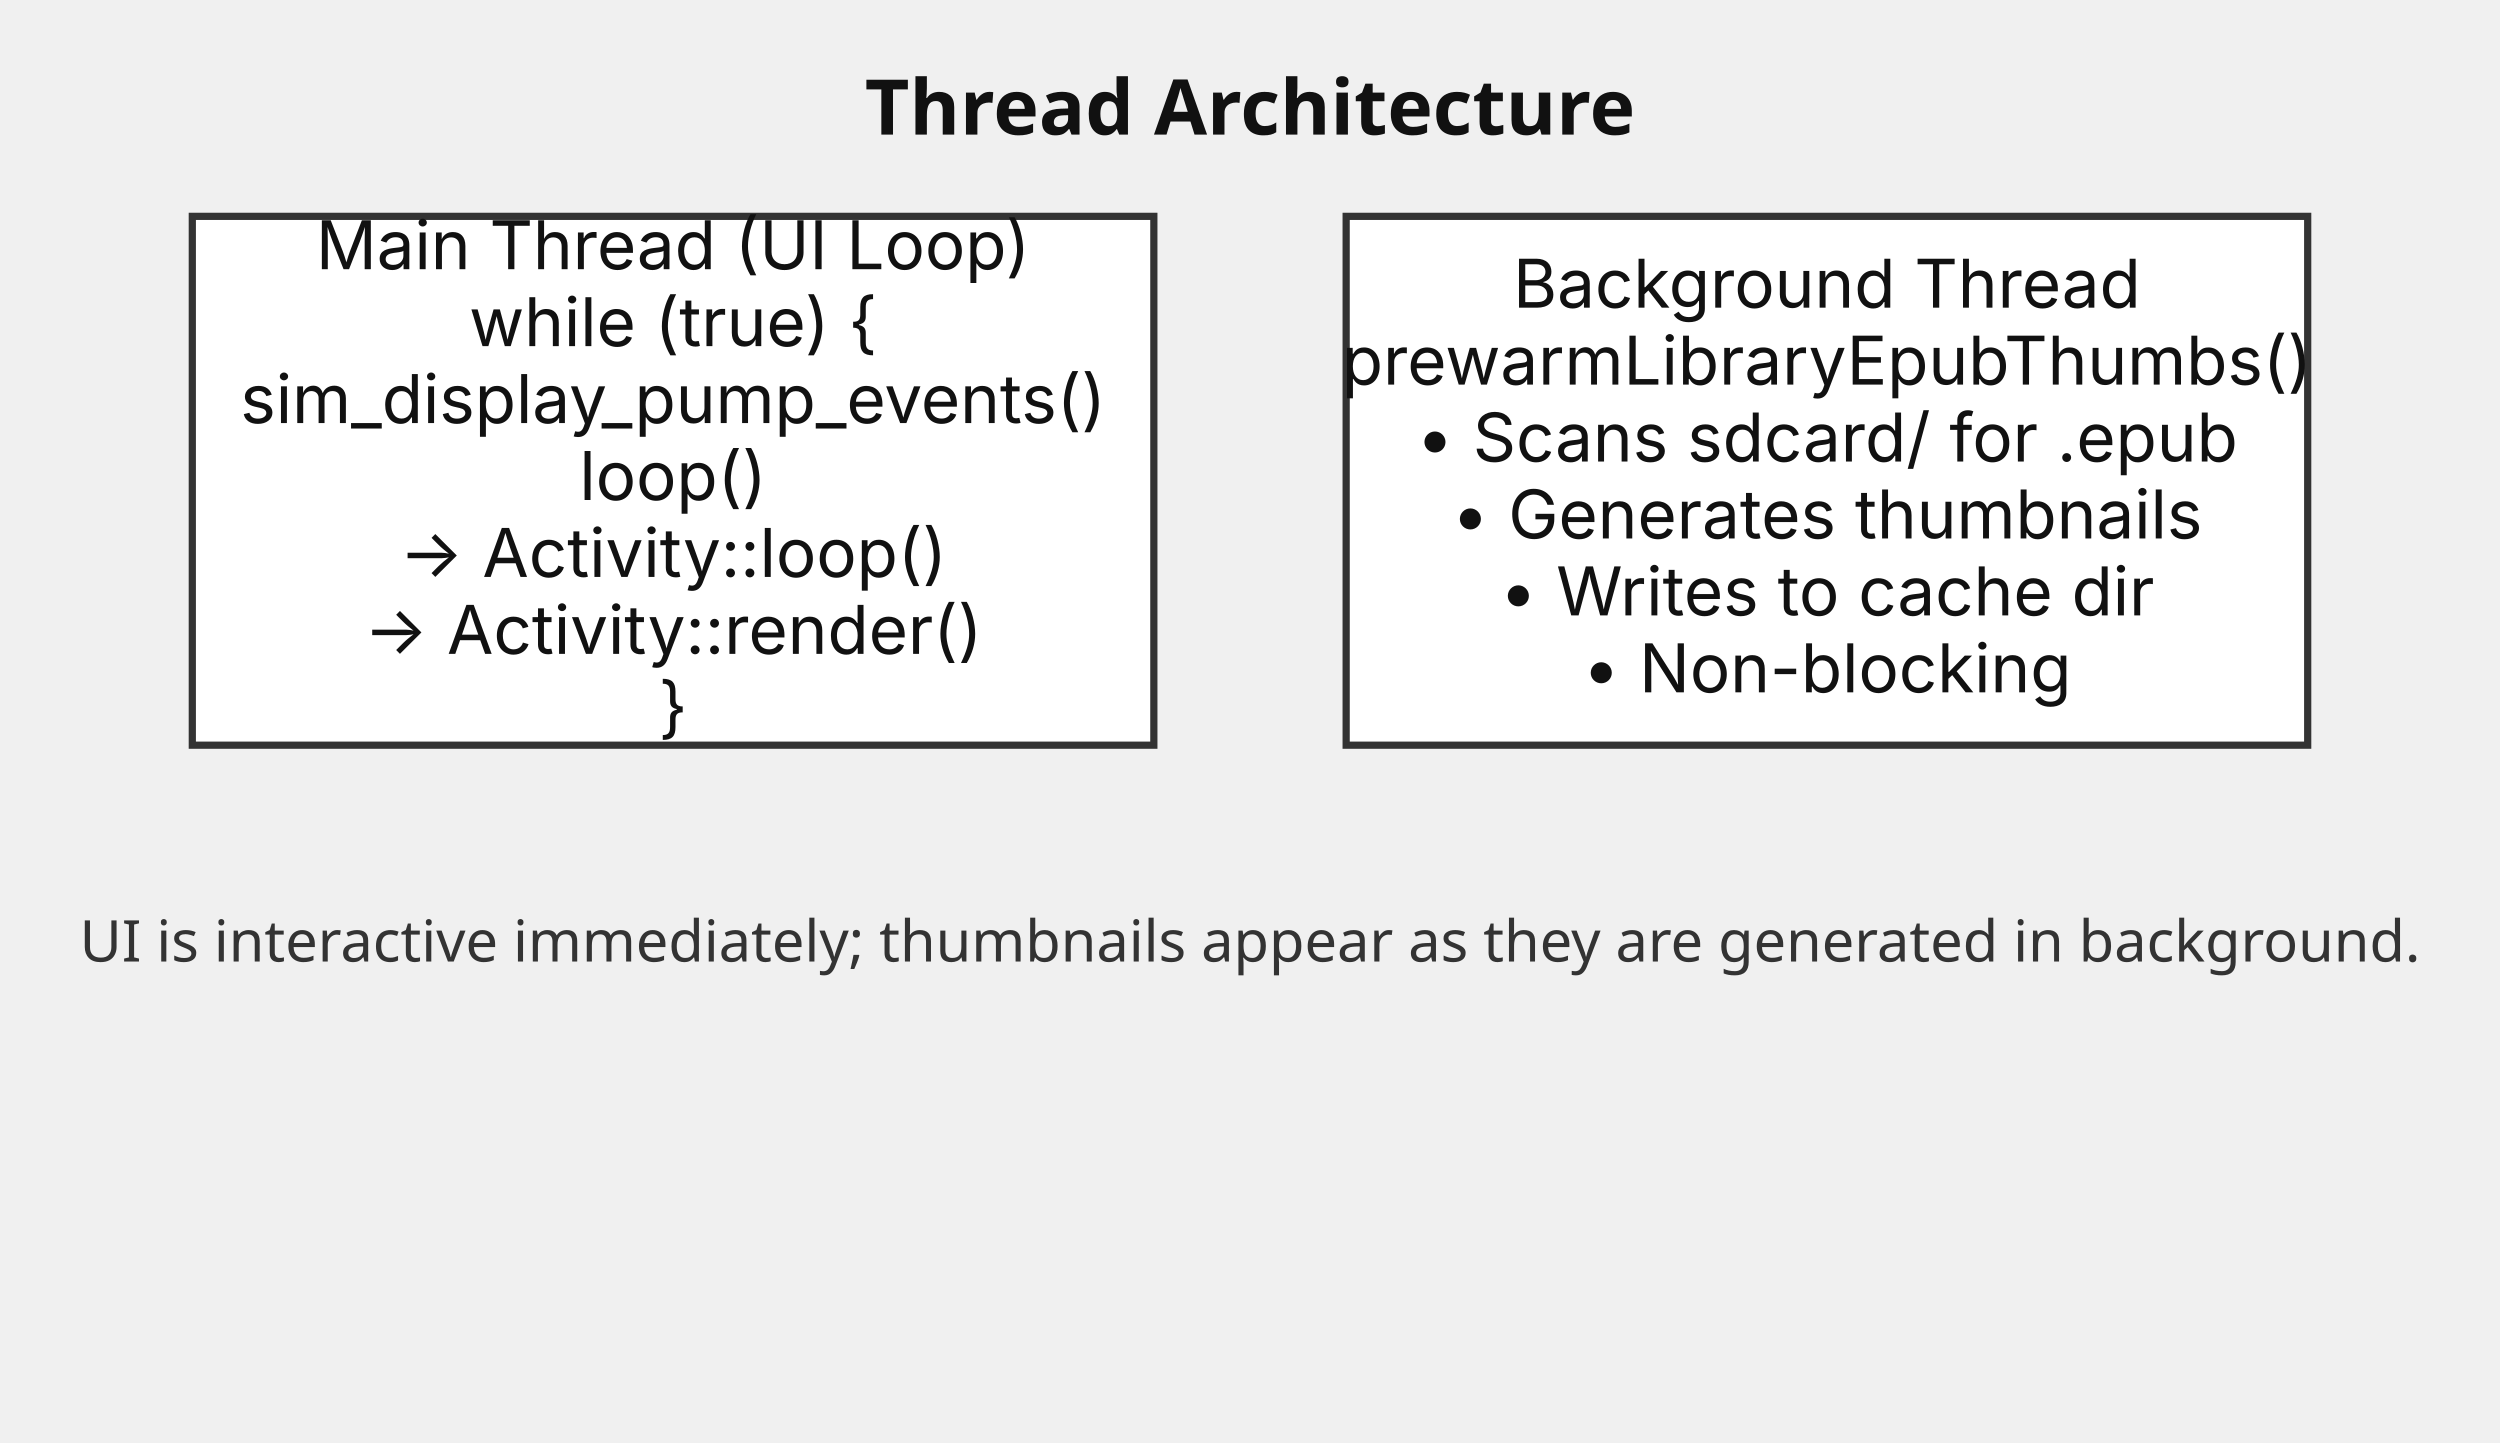
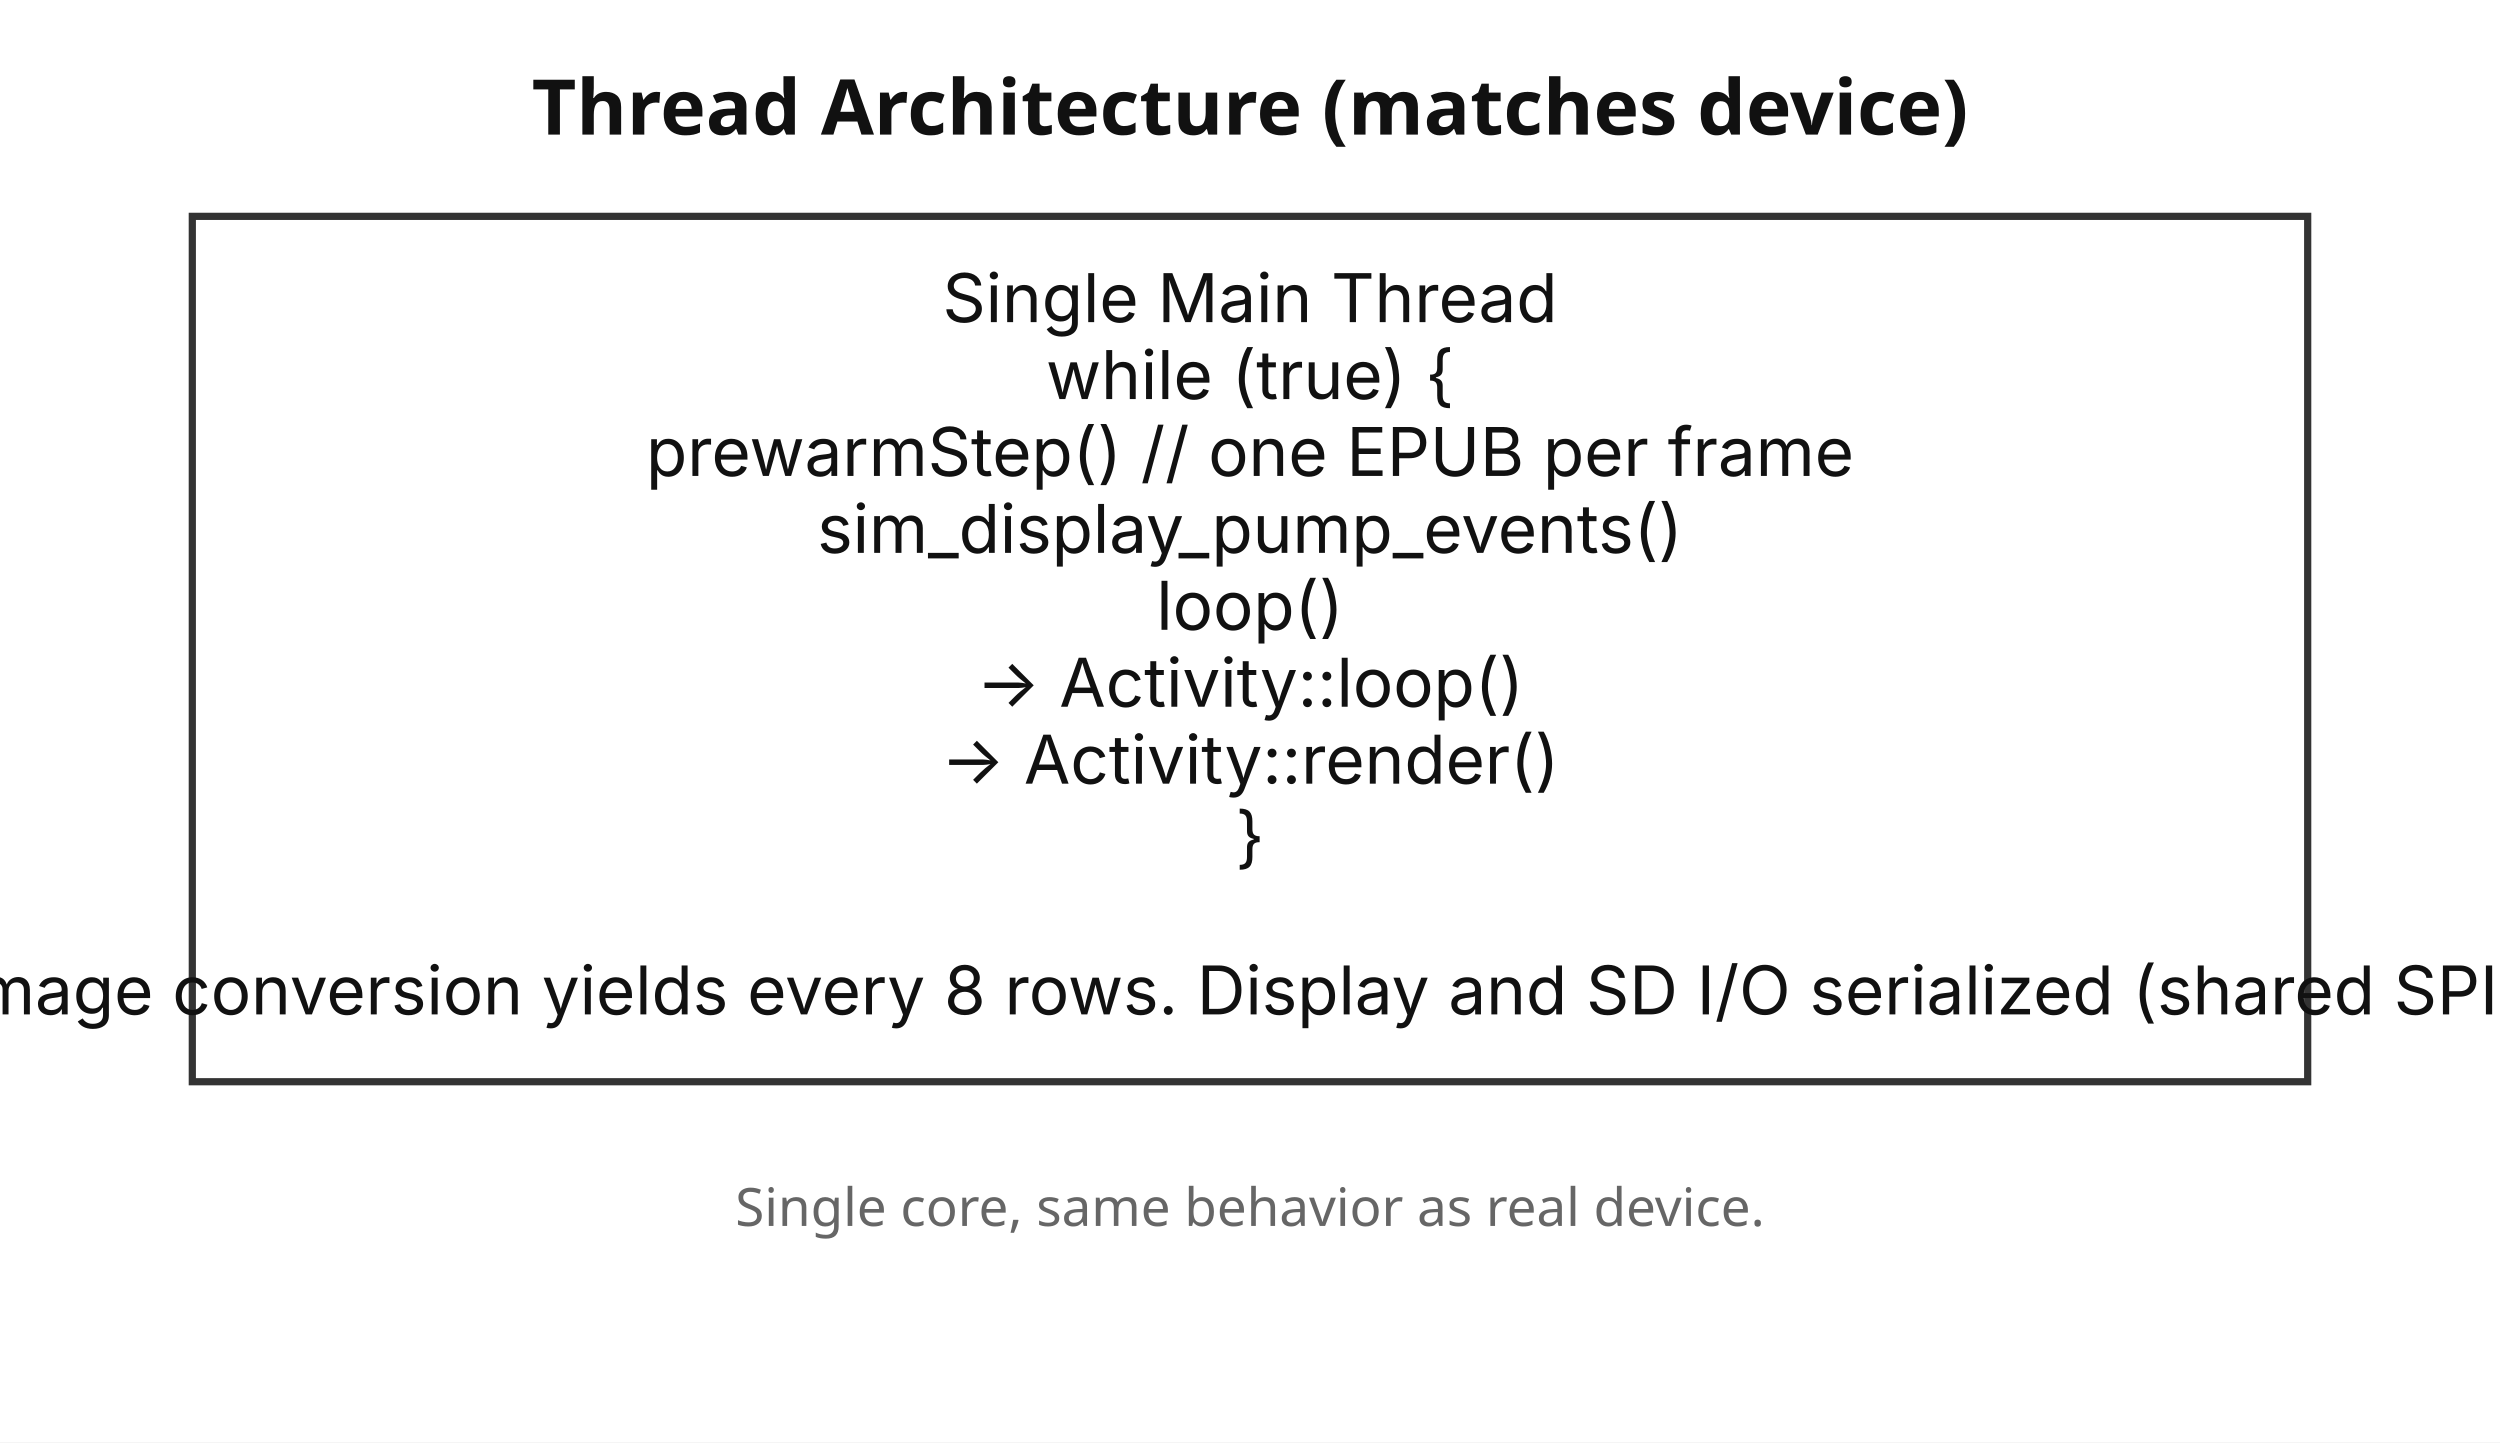
<svg xmlns="http://www.w3.org/2000/svg" viewBox="0 0 520 300" width="100%">
  <defs>
    <marker id="arrowhead" markerWidth="10" markerHeight="7" refX="9" refY="3.5" orient="auto">
      <polygon points="0 0, 10 3.5, 0 7" fill="#333" />
    </marker>
  </defs>
-   <text x="260.0" y="28" style="font:bold 16px system-ui;fill:#111;text-anchor:middle">Thread Architecture</text>
-   <rect x="40" y="45" width="200.0" height="110" style="fill:#fff;stroke:#333;stroke-width:1.5" />
-   <text x="140.0" y="56.0" style="font:14px system-ui, -apple-system, sans-serif;fill:#111;text-anchor:middle">Main Thread (UI Loop)</text>
-   <text x="140.0" y="72.0" style="font:14px system-ui, -apple-system, sans-serif;fill:#111;text-anchor:middle">while (true) {</text>
-   <text x="140.0" y="88.0" style="font:14px system-ui, -apple-system, sans-serif;fill:#111;text-anchor:middle">  sim_display_pump_events()</text>
-   <text x="140.0" y="104.0" style="font:14px system-ui, -apple-system, sans-serif;fill:#111;text-anchor:middle">  loop()</text>
-   <text x="140.0" y="120.0" style="font:14px system-ui, -apple-system, sans-serif;fill:#111;text-anchor:middle">    → Activity::loop()</text>
-   <text x="140.0" y="136.0" style="font:14px system-ui, -apple-system, sans-serif;fill:#111;text-anchor:middle">    → Activity::render()</text>
-   <text x="140.0" y="152.0" style="font:14px system-ui, -apple-system, sans-serif;fill:#111;text-anchor:middle">}</text>
-   <rect x="280.0" y="45" width="200.0" height="110" style="fill:#fff;stroke:#333;stroke-width:1.5" />
-   <text x="380.0" y="64.0" style="font:14px system-ui, -apple-system, sans-serif;fill:#111;text-anchor:middle">Background Thread</text>
-   <text x="380.0" y="80.0" style="font:14px system-ui, -apple-system, sans-serif;fill:#111;text-anchor:middle">prewarmLibraryEpubThumbs()</text>
-   <text x="380.0" y="96.0" style="font:14px system-ui, -apple-system, sans-serif;fill:#111;text-anchor:middle">  • Scans sdcard/ for .epub</text>
-   <text x="380.0" y="112.0" style="font:14px system-ui, -apple-system, sans-serif;fill:#111;text-anchor:middle">  • Generates thumbnails</text>
-   <text x="380.0" y="128.0" style="font:14px system-ui, -apple-system, sans-serif;fill:#111;text-anchor:middle">  • Writes to cache dir</text>
-   <text x="380.0" y="144.0" style="font:14px system-ui, -apple-system, sans-serif;fill:#111;text-anchor:middle">  • Non-blocking</text>
-   <text x="260.0" y="200" style="font:12px system-ui;fill:#333;text-anchor:middle">UI is interactive immediately; thumbnails appear as they are generated in background.</text>
+   <rect x="0" y="0" width="520" height="300" fill="#ffffff" />
+   <text x="260.0" y="28" style="font:bold 16px system-ui;fill:#111;text-anchor:middle">Thread Architecture (matches device)</text>
+   <rect x="40" y="45" width="440" height="180" style="fill:#fff;stroke:#333;stroke-width:1.5" />
+   <text x="260.0" y="67.0" style="font:14px system-ui, -apple-system, sans-serif;fill:#111;text-anchor:middle">Single Main Thread</text>
+   <text x="260.0" y="83.0" style="font:14px system-ui, -apple-system, sans-serif;fill:#111;text-anchor:middle">while (true) {</text>
+   <text x="260.0" y="99.0" style="font:14px system-ui, -apple-system, sans-serif;fill:#111;text-anchor:middle">  prewarmStep()     // one EPUB per frame</text>
+   <text x="260.0" y="115.0" style="font:14px system-ui, -apple-system, sans-serif;fill:#111;text-anchor:middle">  sim_display_pump_events()</text>
+   <text x="260.0" y="131.0" style="font:14px system-ui, -apple-system, sans-serif;fill:#111;text-anchor:middle">  loop()</text>
+   <text x="260.0" y="147.0" style="font:14px system-ui, -apple-system, sans-serif;fill:#111;text-anchor:middle">    → Activity::loop()</text>
+   <text x="260.0" y="163.0" style="font:14px system-ui, -apple-system, sans-serif;fill:#111;text-anchor:middle">    → Activity::render()</text>
+   <text x="260.0" y="179.0" style="font:14px system-ui, -apple-system, sans-serif;fill:#111;text-anchor:middle">}</text>
+   <text x="260.0" y="195.0" style="font:14px system-ui, -apple-system, sans-serif;fill:#111;text-anchor:middle" />
+   <text x="260.0" y="211.0" style="font:14px system-ui, -apple-system, sans-serif;fill:#111;text-anchor:middle">Image conversion yields every 8 rows. Display and SD I/O serialized (shared SPI).</text>
+   <text x="260.0" y="255" style="font:11px system-ui;fill:#666;text-anchor:middle">Single core, same behavior as real device.</text>
</svg>
